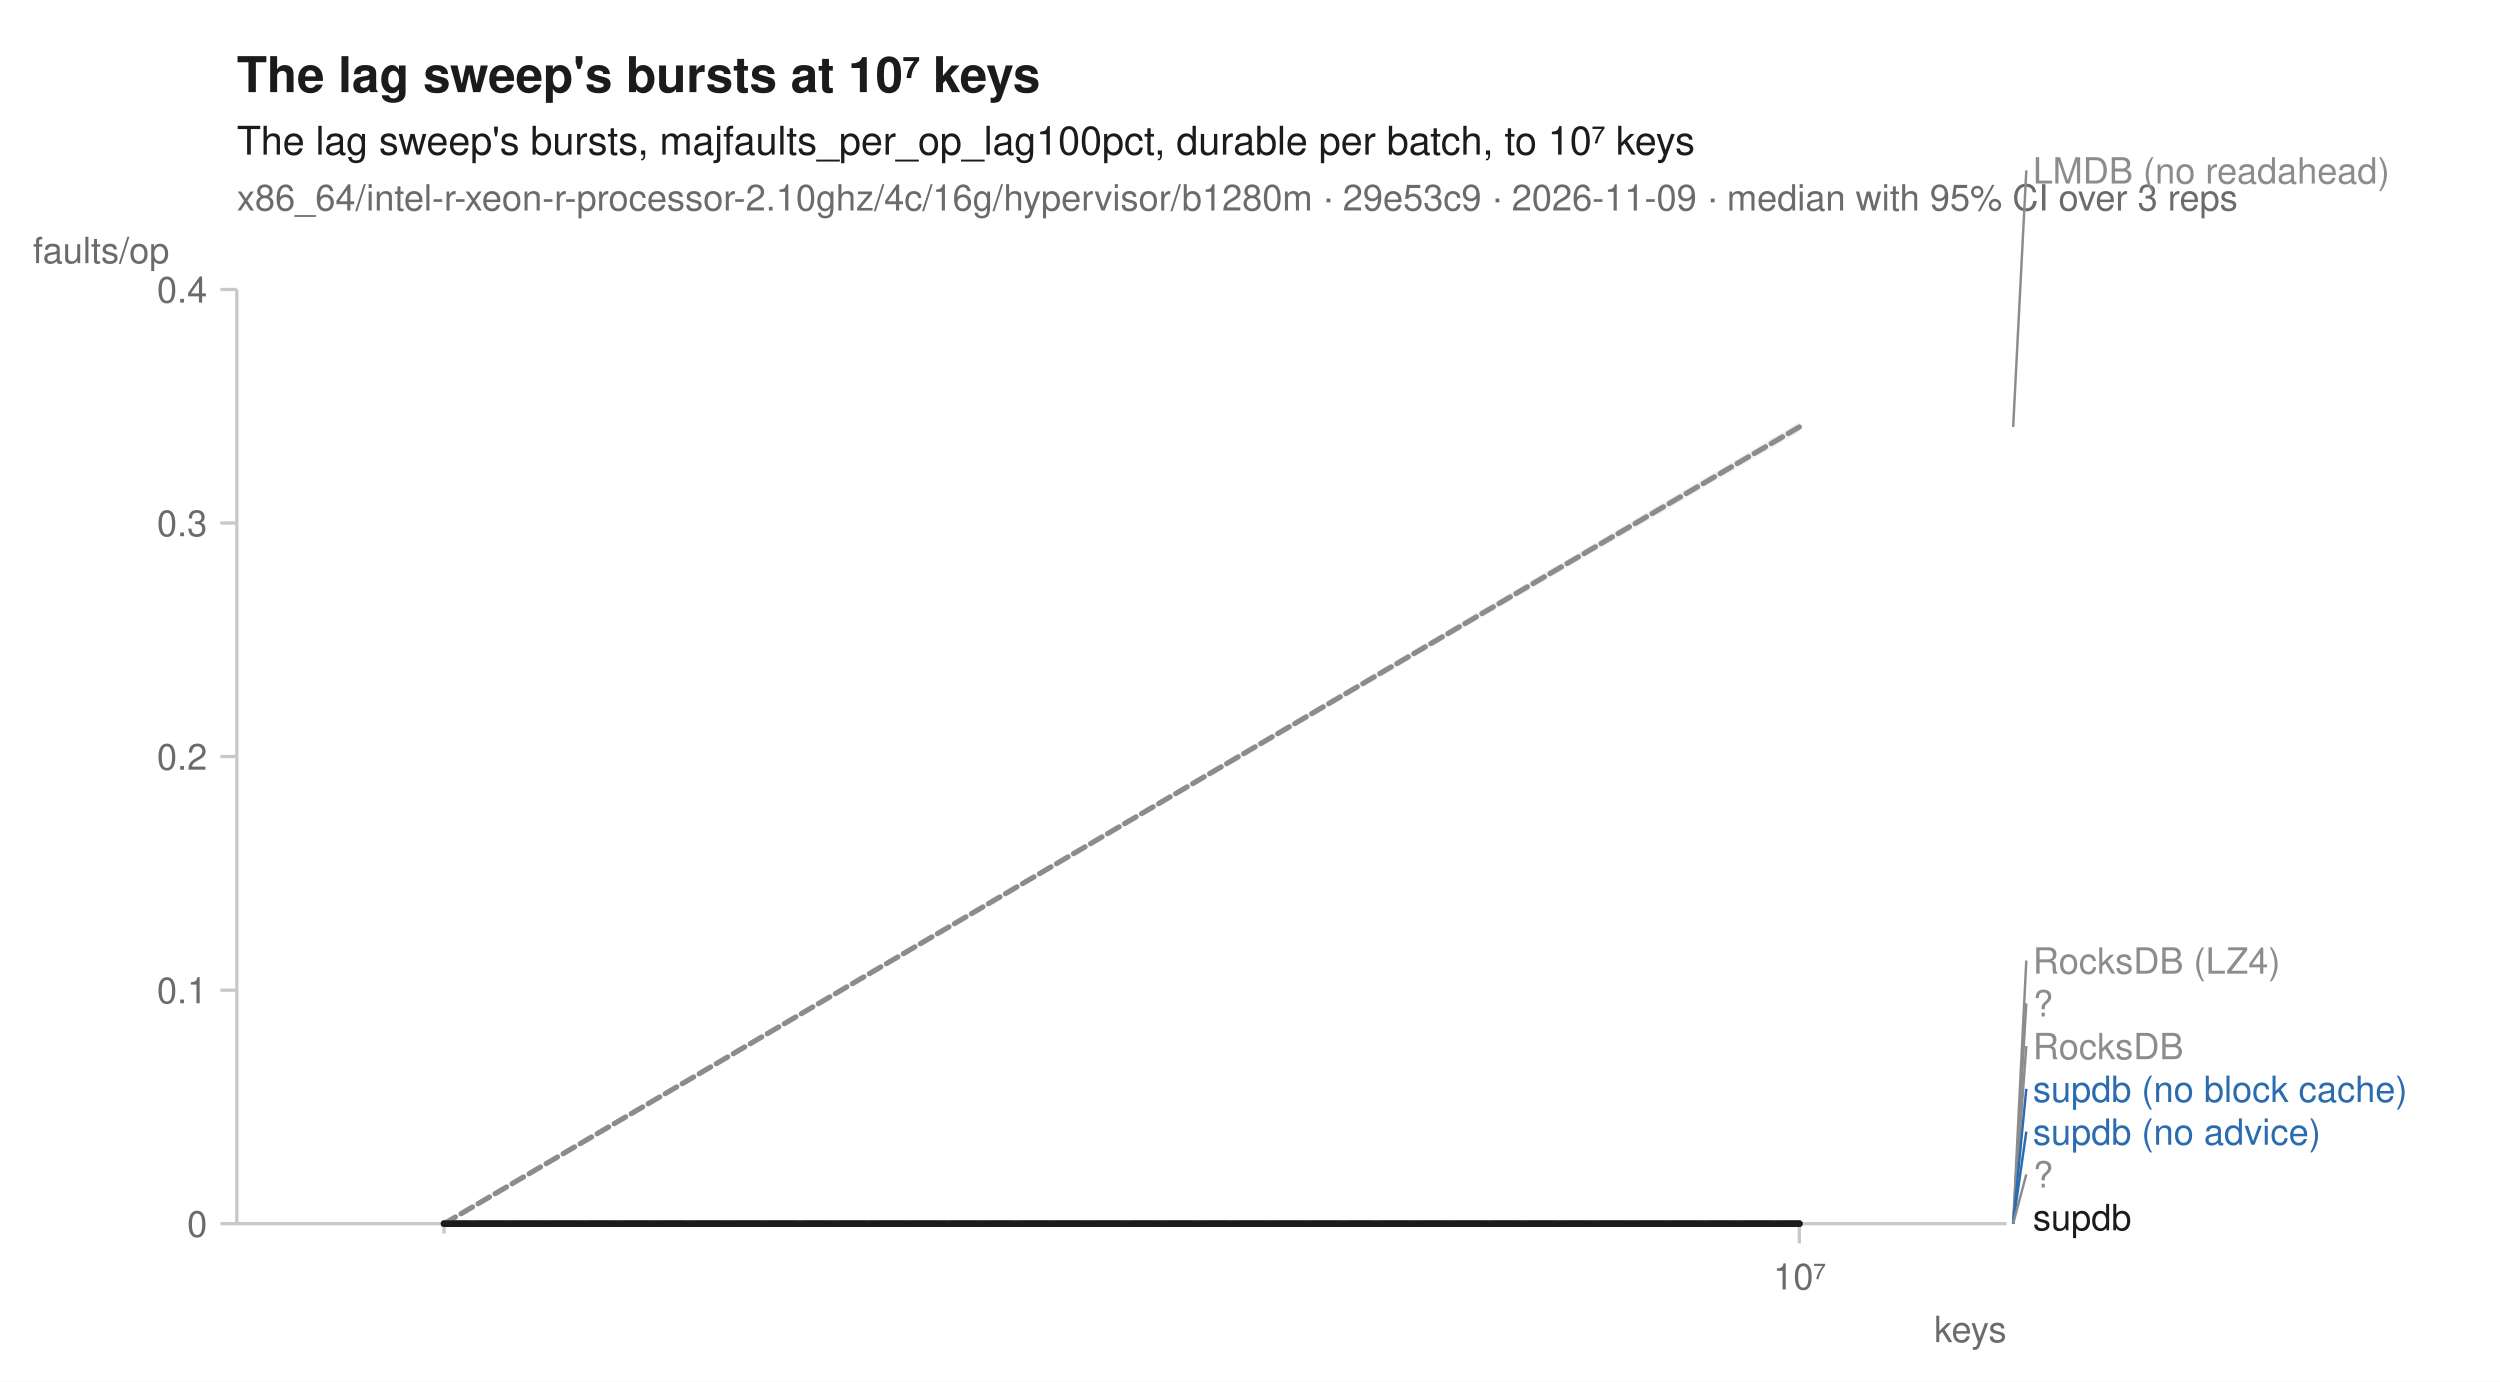
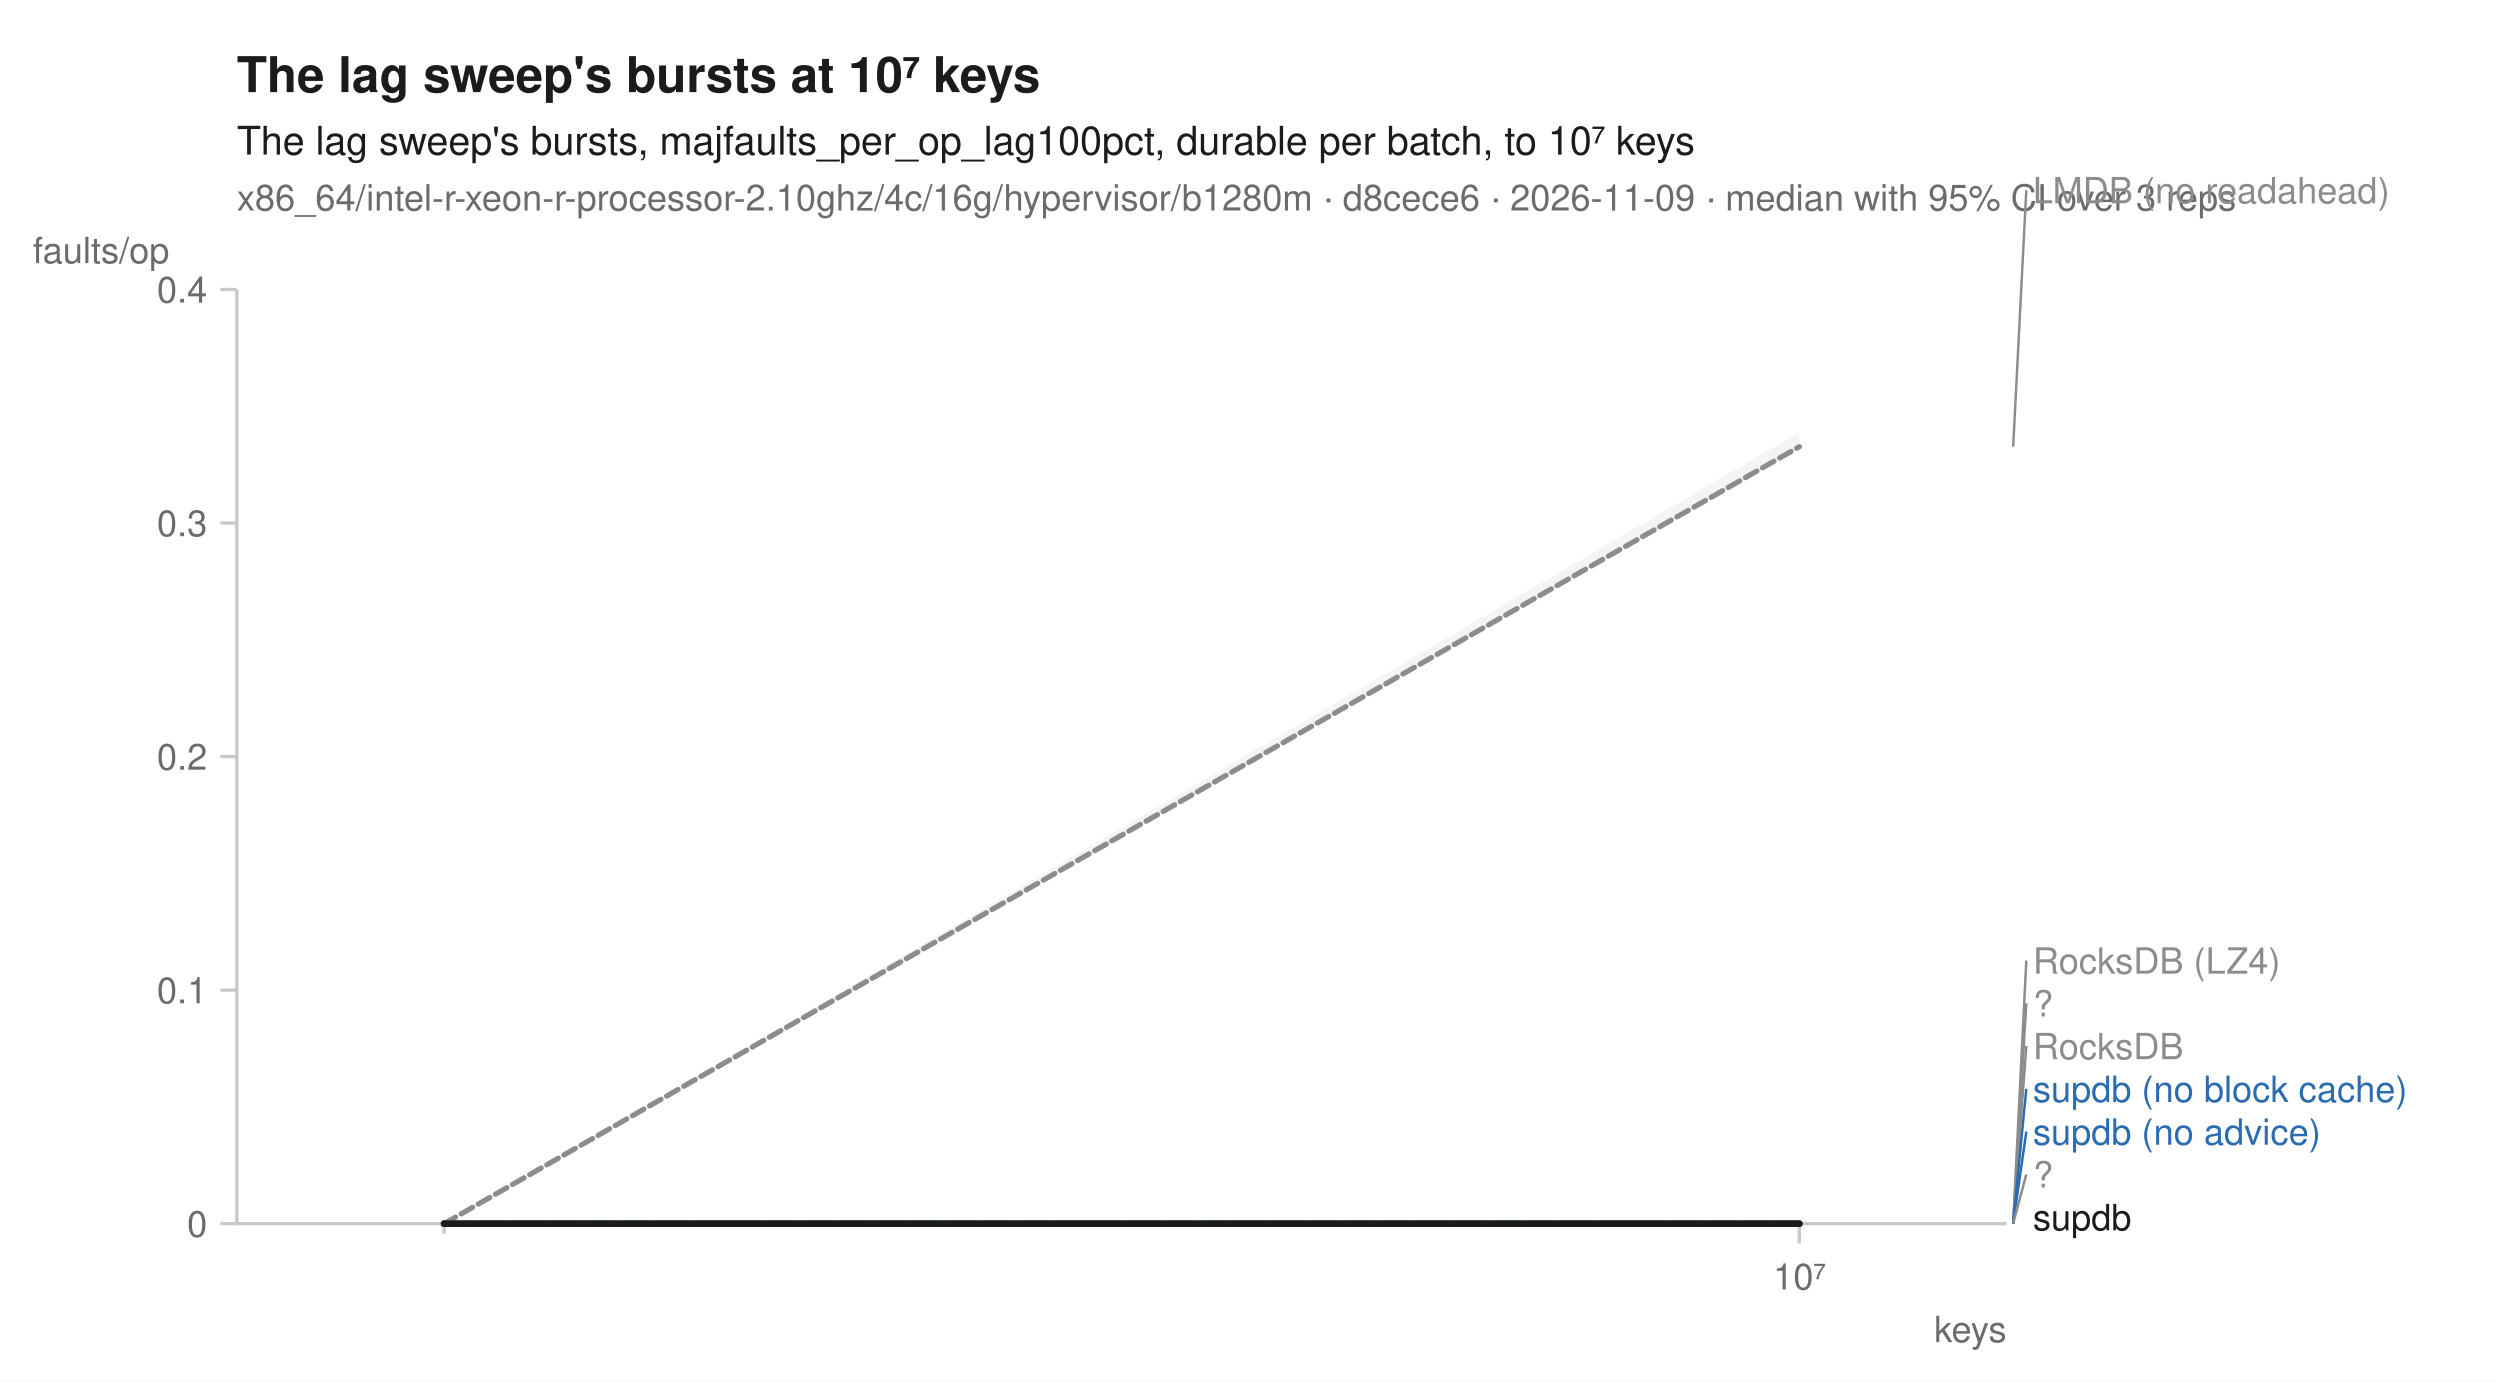
<svg xmlns="http://www.w3.org/2000/svg" width="760" height="420" viewBox="0 0 760 420" font-family="-apple-system, BlinkMacSystemFont, 'Segoe UI', Helvetica, Arial, sans-serif" fill="#1b1b1b">
  <rect width="760" height="420" fill="white" />
  <text x="72" y="28" font-size="15" font-weight="600">The lag sweep's bursts at 10⁷ keys</text>
  <text x="72" y="47" font-size="12">The lag sweep's bursts, majfaults_per_op_lag100pct, durable per batch, to 10⁷ keys</text>
-   <text x="72" y="64" font-size="11" fill="#6b6b6b">x86_64/intel-r-xeon-r-processor-2.10ghz/4c/16g/hypervisor/b1280m · 29e53c9 · 2026-11-09 · median with 95% CI over 3 reps</text>
+   <text x="72" y="64" font-size="11" fill="#6b6b6b">x86_64/intel-r-xeon-r-processor-2.10ghz/4c/16g/hypervisor/b1280m · d8cece6 · 2026-11-09 · median with 95% CI over 3 reps</text>
  <line x1="72" y1="372" x2="610" y2="372" stroke="#c8c8c8" stroke-width="1" />
  <line x1="72" y1="88" x2="72" y2="372" stroke="#c8c8c8" stroke-width="1" />
  <line x1="135.0" y1="372" x2="135.0" y2="375" stroke="#c8c8c8" stroke-width="1" />
  <line x1="547.0" y1="372" x2="547.0" y2="378" stroke="#c8c8c8" stroke-width="1" />
  <text x="547.0" y="392" font-size="11" text-anchor="middle" fill="#6b6b6b">10⁷</text>
  <text x="610" y="408" font-size="11" text-anchor="end" fill="#6b6b6b">keys</text>
  <line x1="67" y1="372.0" x2="72" y2="372.0" stroke="#c8c8c8" stroke-width="1" />
  <text x="63" y="376.0" font-size="11" text-anchor="end" fill="#6b6b6b">0</text>
  <line x1="67" y1="301.0" x2="72" y2="301.0" stroke="#c8c8c8" stroke-width="1" />
  <text x="63" y="305.0" font-size="11" text-anchor="end" fill="#6b6b6b">0.1</text>
  <line x1="67" y1="230.0" x2="72" y2="230.0" stroke="#c8c8c8" stroke-width="1" />
  <text x="63" y="234.0" font-size="11" text-anchor="end" fill="#6b6b6b">0.2</text>
  <line x1="67" y1="159.0" x2="72" y2="159.0" stroke="#c8c8c8" stroke-width="1" />
  <text x="63" y="163.0" font-size="11" text-anchor="end" fill="#6b6b6b">0.3</text>
  <line x1="67" y1="88.0" x2="72" y2="88.0" stroke="#c8c8c8" stroke-width="1" />
  <text x="63" y="92.0" font-size="11" text-anchor="end" fill="#6b6b6b">0.4</text>
  <text x="10" y="80" font-size="11" text-anchor="start" fill="#6b6b6b">faults/op</text>
  <path d="M135.0,372.0 L547.0,372.0 L547.0,372.0 L135.0,372.0 Z" fill="#8c8c8c" fill-opacity="0.10" />
-   <path d="M135.0,372.0 L547.0,128.2 L547.0,131.4 L135.0,372.0 Z" fill="#8c8c8c" fill-opacity="0.10" />
+   <path d="M135.0,372.0 L547.0,131.4 L547.0,135.9 L135.0,372.0 Z" fill="#8c8c8c" fill-opacity="0.10" />
  <path d="M135.0,372.0 L547.0,372.0 L547.0,372.0 L135.0,372.0 Z" fill="#8c8c8c" fill-opacity="0.10" />
  <path d="M135.0,372.0 L547.0,372.0 L547.0,372.0 L135.0,372.0 Z" fill="#8c8c8c" fill-opacity="0.10" />
  <path d="M135.0,372.0 L547.0,372.0 L547.0,372.0 L135.0,372.0 Z" fill="#2b6cb0" fill-opacity="0.10" />
  <path d="M135.0,372.0 L547.0,372.0 L547.0,372.0 L135.0,372.0 Z" fill="#2b6cb0" fill-opacity="0.10" />
  <path d="M135.0,372.0 L547.0,372.0 L547.0,372.0 L135.0,372.0 Z" fill="#8c8c8c" fill-opacity="0.10" />
  <path d="M135.0,372.0 L547.0,372.0 L547.0,372.0 L135.0,372.0 Z" fill="#1b1b1b" fill-opacity="0.10" />
  <path d="M135.0,372.0 L547.0,372.0 " fill="none" stroke="#8c8c8c" stroke-width="1.6" stroke-linejoin="round" stroke-linecap="round" stroke-dasharray="1,3" />
-   <path d="M135.0,372.0 L547.0,129.8 " fill="none" stroke="#8c8c8c" stroke-width="1.6" stroke-linejoin="round" stroke-linecap="round" stroke-dasharray="4,2" />
+   <path d="M135.0,372.0 L547.0,135.8 " fill="none" stroke="#8c8c8c" stroke-width="1.6" stroke-linejoin="round" stroke-linecap="round" stroke-dasharray="4,2" />
  <path d="M135.0,372.0 L547.0,372.0 " fill="none" stroke="#8c8c8c" stroke-width="2" stroke-linejoin="round" stroke-linecap="round" stroke-dasharray="2,3" />
  <path d="M135.0,372.0 L547.0,372.0 " fill="none" stroke="#8c8c8c" stroke-width="1.6" stroke-linejoin="round" stroke-linecap="round" stroke-dasharray="7,4" />
  <path d="M135.0,372.0 L547.0,372.0 " fill="none" stroke="#2b6cb0" stroke-width="2" stroke-linejoin="round" stroke-linecap="round" stroke-dasharray="7,4" />
  <path d="M135.0,372.0 L547.0,372.0 " fill="none" stroke="#2b6cb0" stroke-width="2" stroke-linejoin="round" stroke-linecap="round" />
  <path d="M135.0,372.0 L547.0,372.0 " fill="none" stroke="#8c8c8c" stroke-width="2" stroke-linejoin="round" stroke-linecap="round" stroke-dasharray="2,3" />
  <path d="M135.0,372.0 L547.0,372.0 " fill="none" stroke="#1b1b1b" stroke-width="2" stroke-linejoin="round" stroke-linecap="round" />
-   <line x1="612.0" y1="129.8" x2="616.0" y2="51.8" stroke="#8c8c8c" stroke-width="0.75" />
-   <text x="618.0" y="55.8" font-size="11" fill="#8c8c8c">LMDB (no readahead)</text>
+   <line x1="612.0" y1="135.8" x2="616.0" y2="57.8" stroke="#8c8c8c" stroke-width="0.75" />
+   <text x="618.0" y="61.8" font-size="11" fill="#8c8c8c">LMDB (no readahead)</text>
  <line x1="612.0" y1="372.0" x2="616.0" y2="292.0" stroke="#8c8c8c" stroke-width="0.75" />
  <text x="618.0" y="296.0" font-size="11" fill="#8c8c8c">RocksDB (LZ4)</text>
  <line x1="612.0" y1="372.0" x2="616.0" y2="305.0" stroke="#8c8c8c" stroke-width="0.75" />
  <text x="618.0" y="309.0" font-size="11" fill="#8c8c8c">?</text>
  <line x1="612.0" y1="372.0" x2="616.0" y2="318.0" stroke="#8c8c8c" stroke-width="0.75" />
  <text x="618.0" y="322.0" font-size="11" fill="#8c8c8c">RocksDB</text>
  <line x1="612.0" y1="372.0" x2="616.0" y2="331.0" stroke="#2b6cb0" stroke-width="0.75" />
  <text x="618.0" y="335.0" font-size="11" fill="#2b6cb0">supdb (no block cache)</text>
  <line x1="612.0" y1="372.0" x2="616.0" y2="344.0" stroke="#2b6cb0" stroke-width="0.75" />
  <text x="618.0" y="348.0" font-size="11" fill="#2b6cb0">supdb (no advice)</text>
  <line x1="612.0" y1="372.0" x2="616.0" y2="357.0" stroke="#8c8c8c" stroke-width="0.75" />
  <text x="618.0" y="361.0" font-size="11" fill="#8c8c8c">?</text>
  <text x="618.0" y="374.0" font-size="11" fill="#1b1b1b">supdb</text>
</svg>
